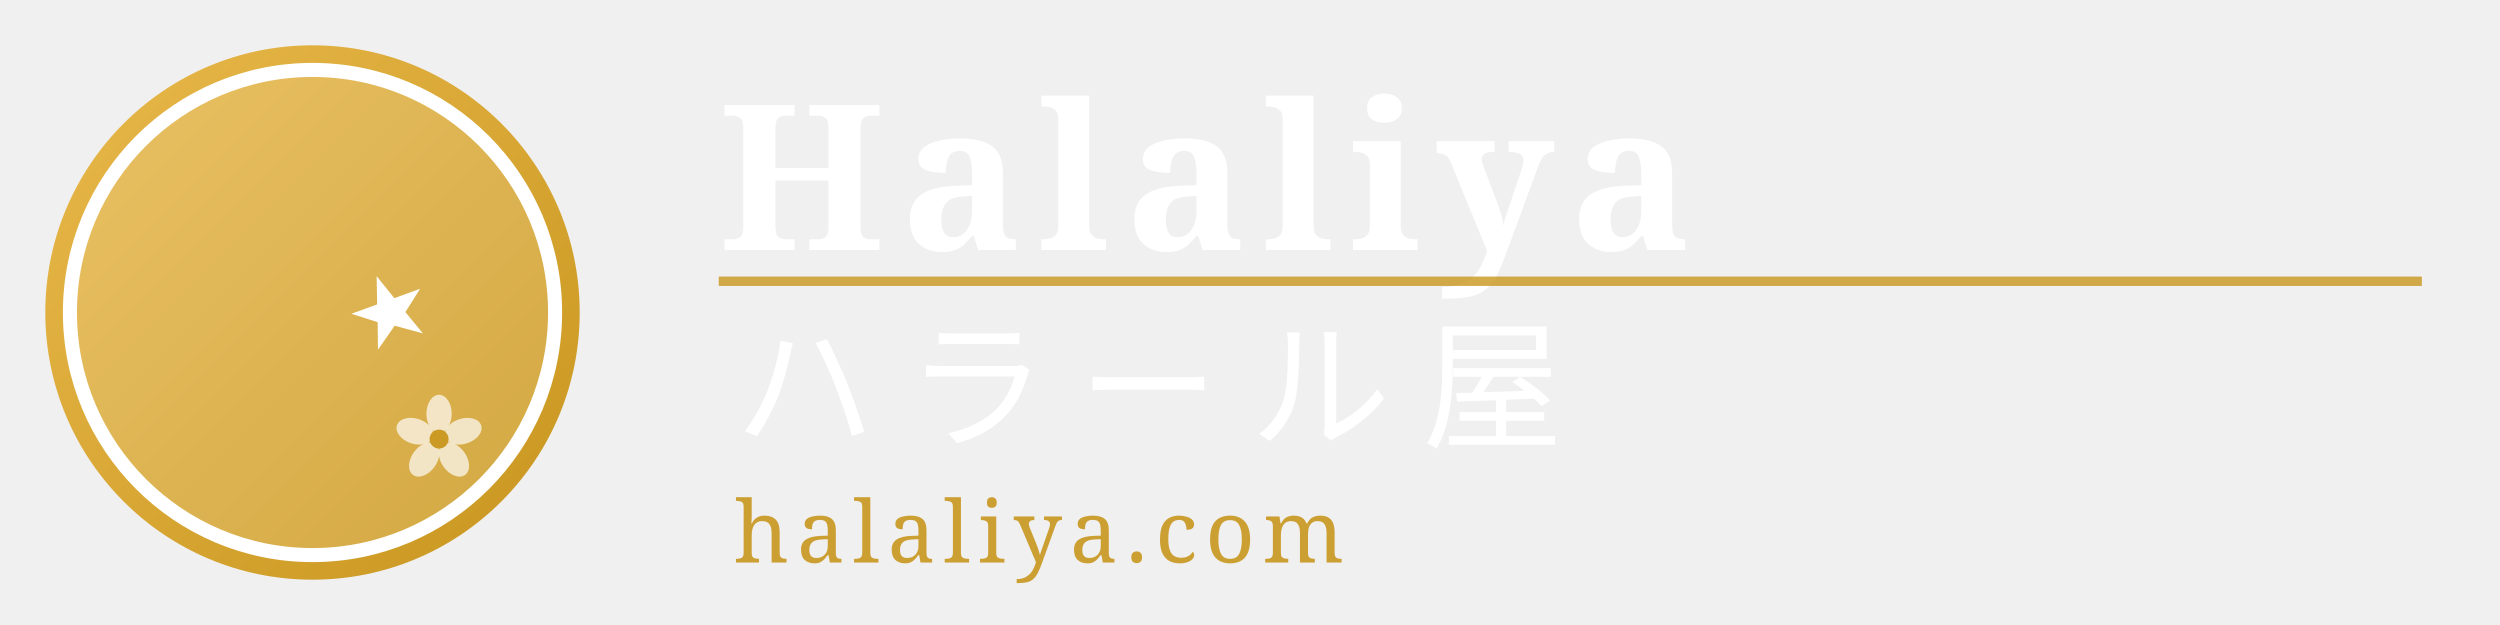
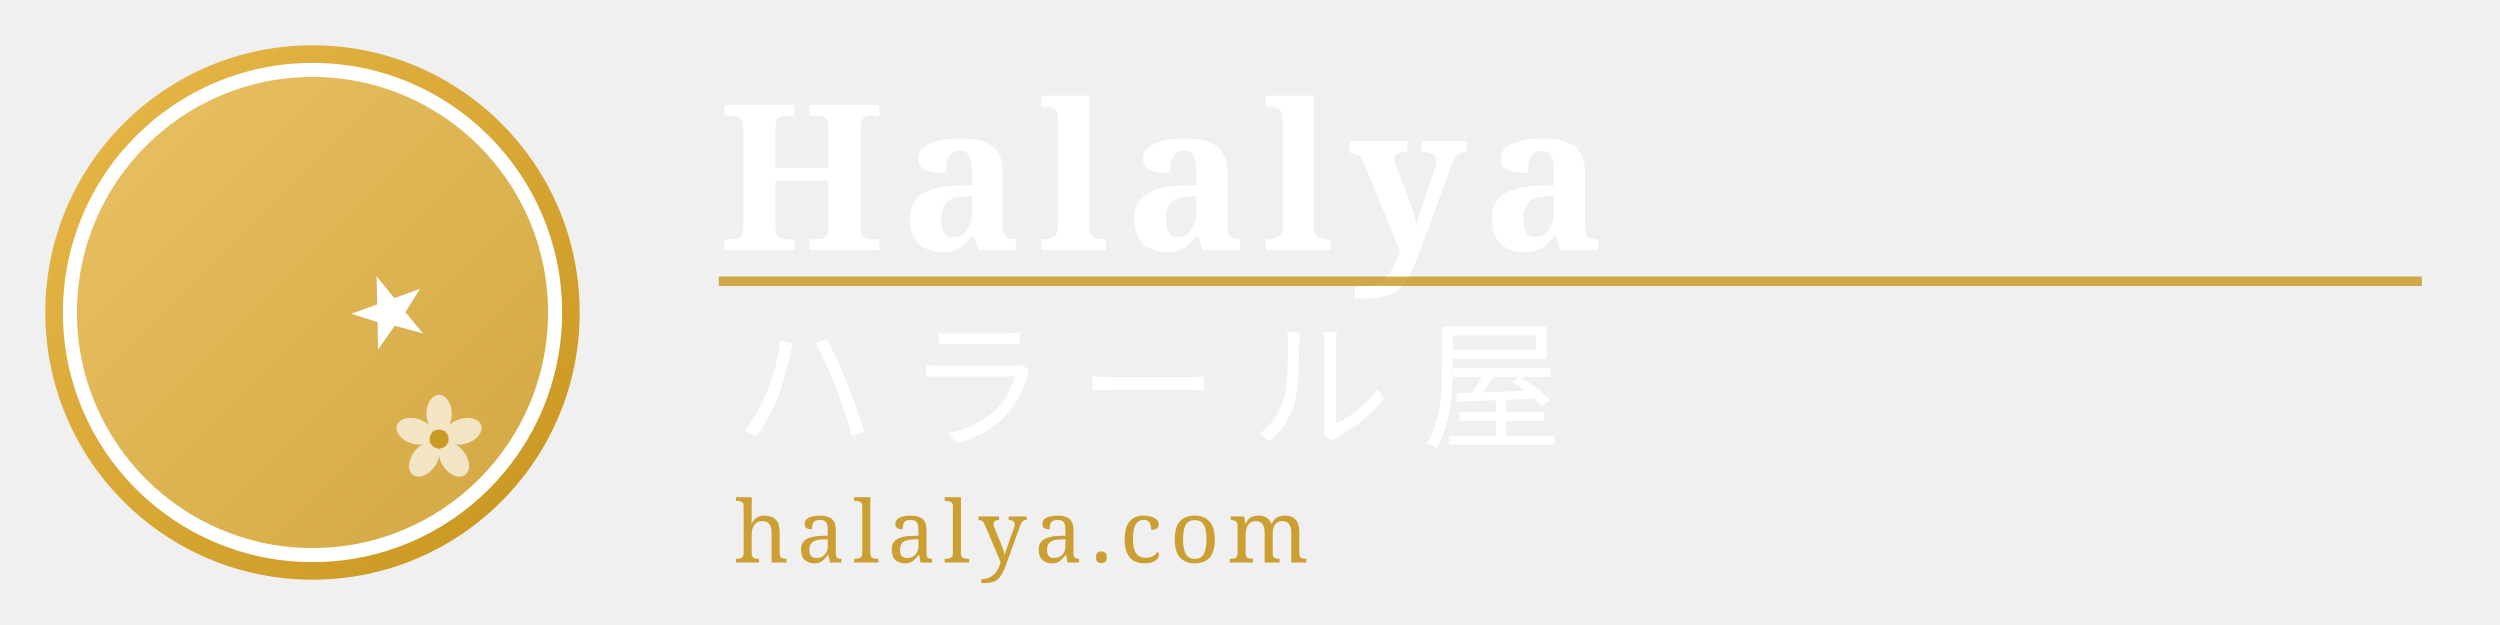
<svg xmlns="http://www.w3.org/2000/svg" viewBox="0 0 320 80" width="320" height="80">
  <defs>
    <linearGradient id="goldGradW" x1="0%" y1="0%" x2="100%" y2="100%">
      <stop offset="0%" stop-color="#E8B84B" />
      <stop offset="100%" stop-color="#C8961E" />
    </linearGradient>
  </defs>
  <g transform="translate(4,4) scale(0.9)">
    <circle cx="40" cy="40" r="38" fill="url(#goldGradW)" />
    <circle cx="40" cy="40" r="34.5" fill="rgba(255,255,255,0.15)" />
    <circle cx="40" cy="40" r="34.5" fill="none" stroke="white" stroke-width="2" />
    <g transform="translate(40,40)">
      <path d="         M -1.5,-17.5         A 17.5,17.5 0 1,1 -1.5,17.5         A 12.5,12.5 0 1,0 -1.5,-17.5         Z       " fill="white" transform="rotate(-20)" />
      <g transform="translate(11,0) rotate(-20)">
        <polygon points="0,-5.5 1.3,-1.7 5.2,-1.7 2.1,0.7 3.4,4.4 0,2 -3.4,4.4 -2.1,0.7 -5.2,-1.7 -1.3,-1.7" fill="white" />
      </g>
    </g>
    <g transform="translate(58,58) scale(0.45)" opacity="0.85">
      <ellipse cx="0" cy="-8" rx="4" ry="6" fill="rgba(255,255,255,0.8)" transform="rotate(0)" />
      <ellipse cx="0" cy="-8" rx="4" ry="6" fill="rgba(255,255,255,0.8)" transform="rotate(72)" />
      <ellipse cx="0" cy="-8" rx="4" ry="6" fill="rgba(255,255,255,0.8)" transform="rotate(144)" />
      <ellipse cx="0" cy="-8" rx="4" ry="6" fill="rgba(255,255,255,0.8)" transform="rotate(216)" />
      <ellipse cx="0" cy="-8" rx="4" ry="6" fill="rgba(255,255,255,0.8)" transform="rotate(288)" />
      <circle cx="0" cy="0" r="3" fill="#C8961E" />
    </g>
  </g>
-   <text x="92" y="32" font-family="Georgia, serif" font-size="26" font-weight="bold" letter-spacing="2" fill="white">Halaliya</text>
+   <text x="92" y="32" font-family="Georgia, serif" font-size="26" font-weight="bold" letter-spacing="2" fill="white">Halalya</text>
  <line x1="92" y1="36" x2="310" y2="36" stroke="#C8961E" stroke-width="1.2" opacity="0.8" />
  <text x="94" y="56" font-family="'Yu Mincho', serif" font-size="18" letter-spacing="4" fill="white">ハラール屋</text>
-   <text x="94" y="72" font-family="Georgia, serif" font-size="11" letter-spacing="1" fill="#C8961E" opacity="0.9">halaliya.com</text>
+   <text x="94" y="72" font-family="Georgia, serif" font-size="11" letter-spacing="1" fill="#C8961E" opacity="0.9">halalya.com</text>
</svg>
